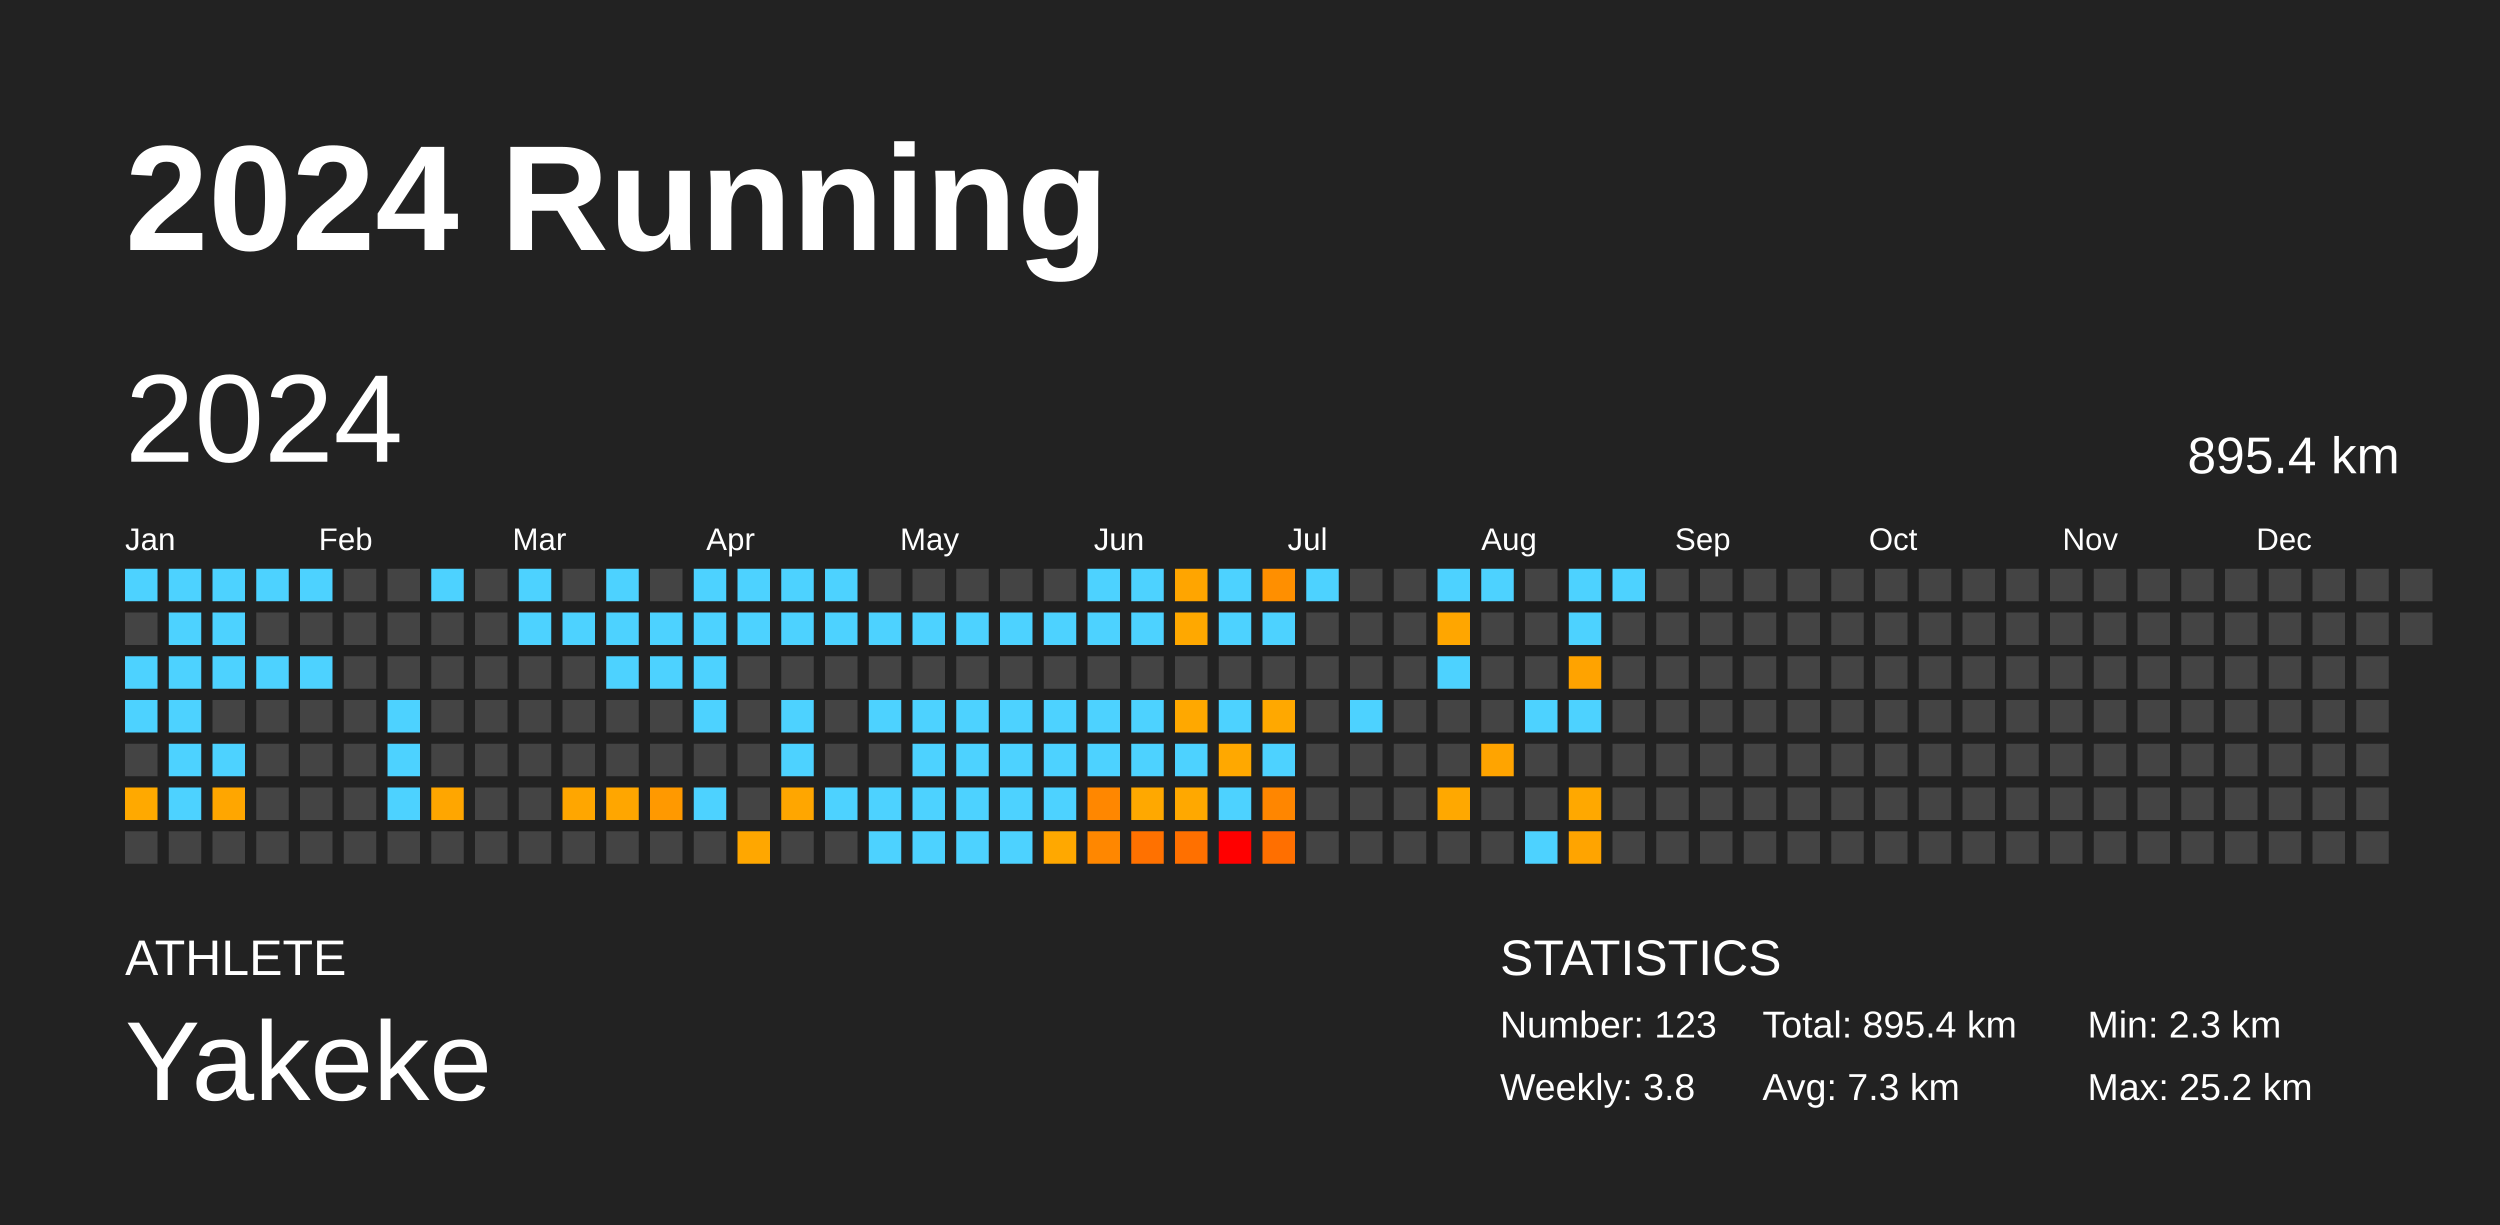
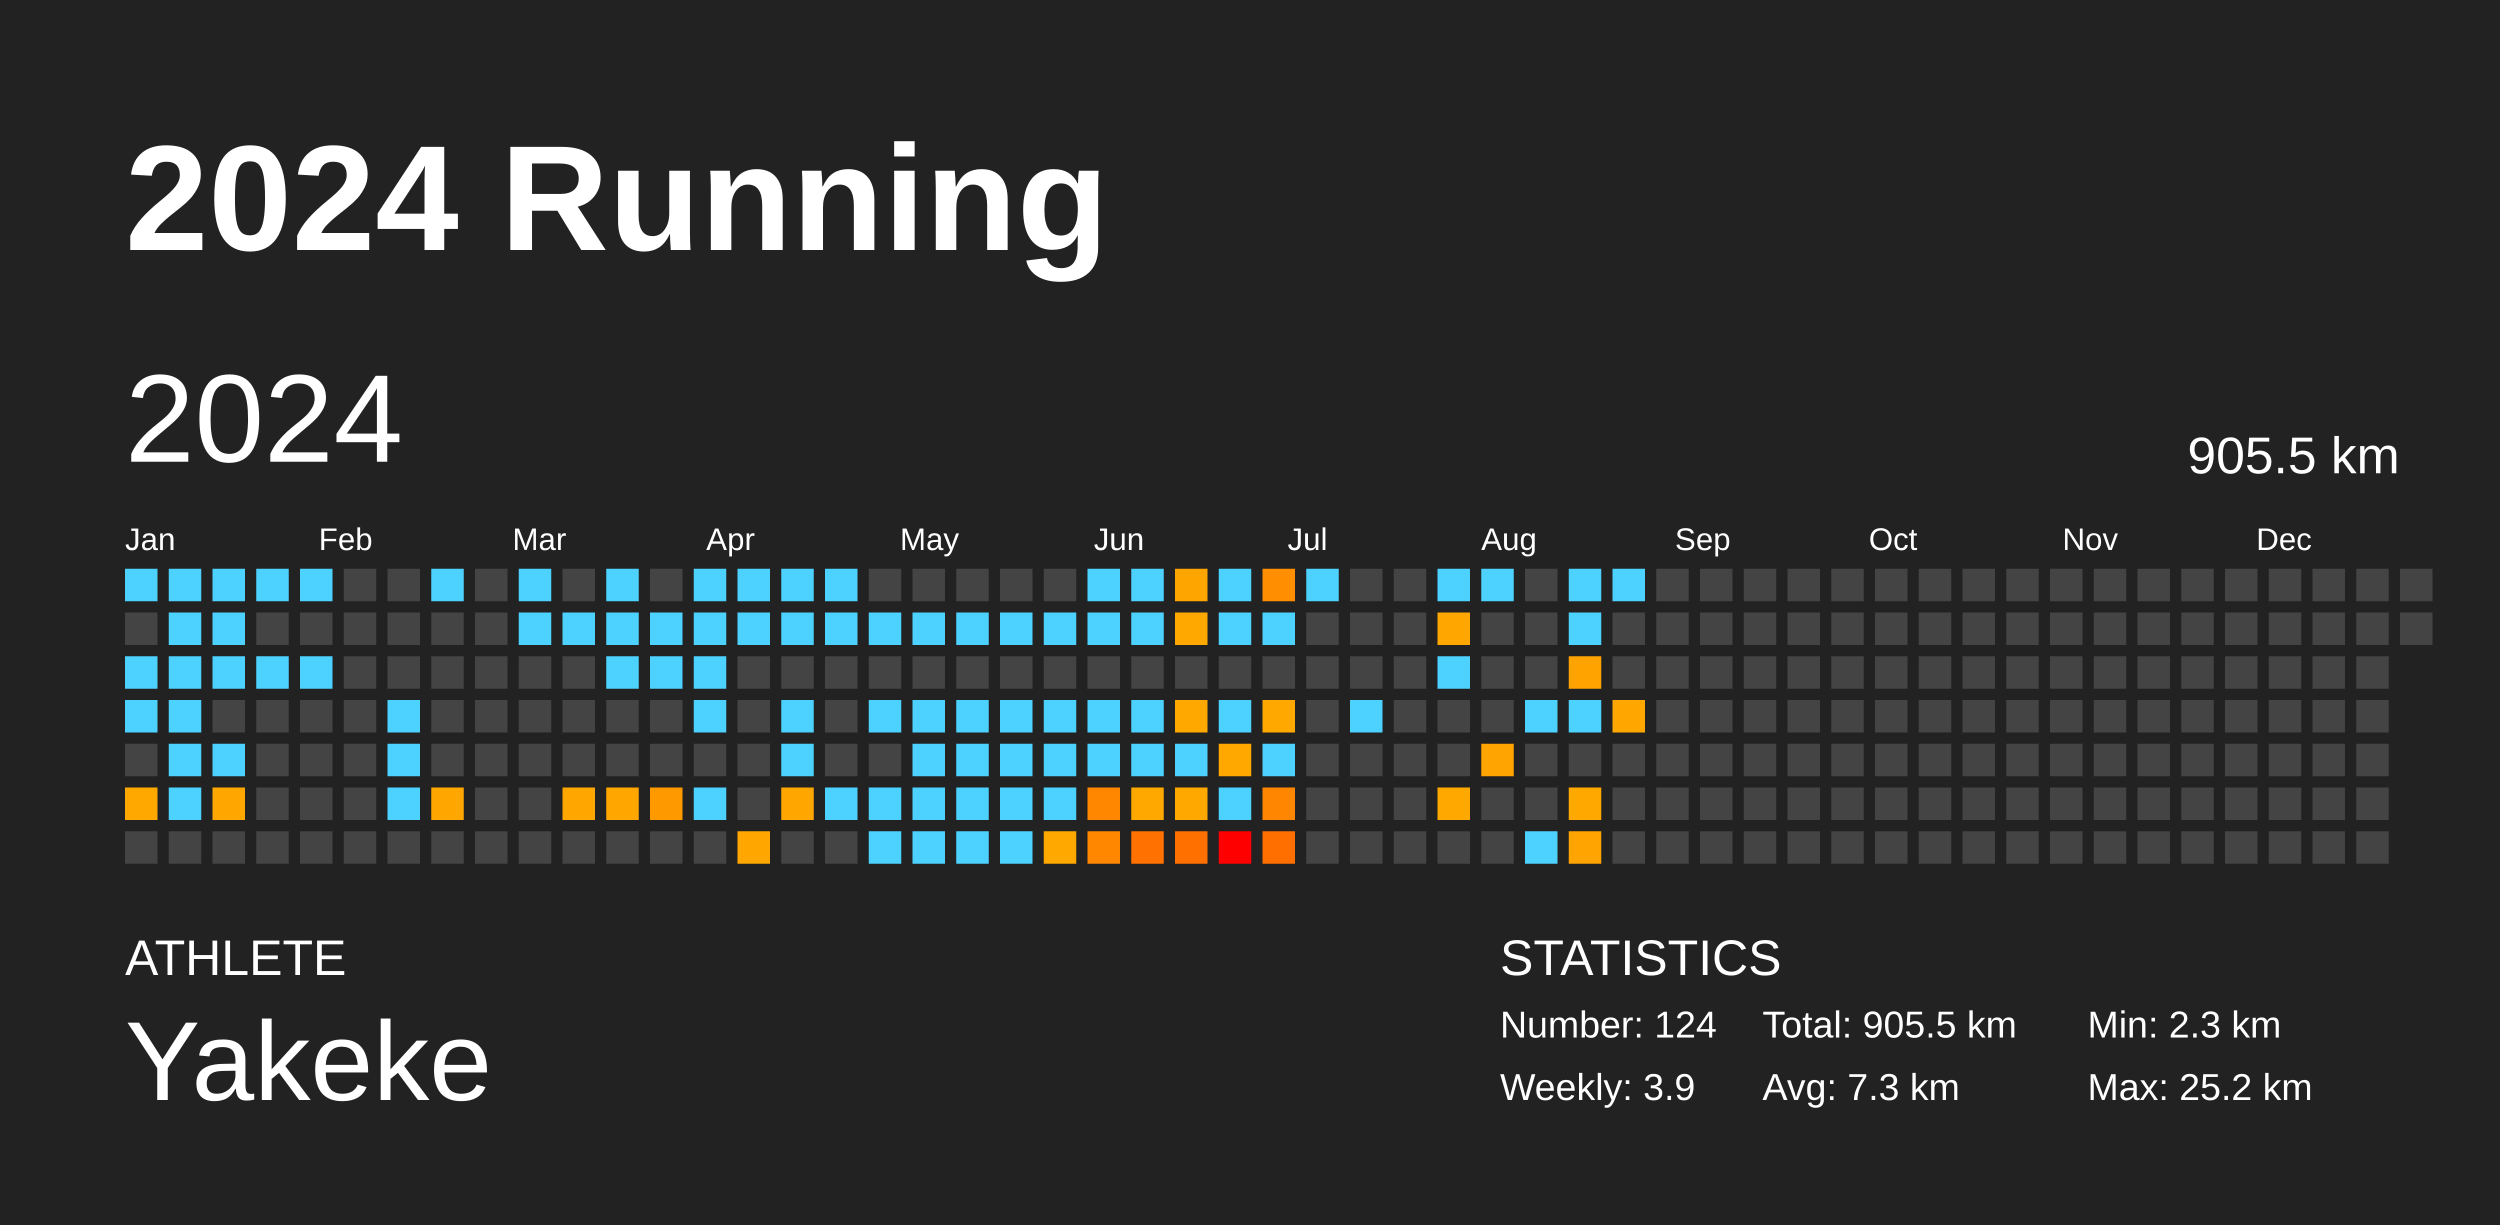
<svg xmlns="http://www.w3.org/2000/svg" baseProfile="full" height="98mm" version="1.1" viewBox="0,0,200,98" width="200mm">
  <defs />
  <rect fill="#222222" height="98" width="200" x="0" y="0" />
  <text fill="#FFFFFF" style="font-size:12px; font-family:Arial; font-weight:bold;" x="10" y="20">2024 Running</text>
  <text fill="#FFFFFF" style="font-size:4px; font-family:Arial" x="10" y="78">ATHLETE</text>
  <text fill="#FFFFFF" style="font-size:9px; font-family:Arial" x="10" y="88">Yakeke</text>
  <text fill="#FFFFFF" style="font-size:4px; font-family:Arial" x="120" y="78">STATISTICS</text>
-   <text fill="#FFFFFF" style="font-size:3px; font-family:Arial" x="120" y="83">Number: 123</text>
-   <text fill="#FFFFFF" style="font-size:3px; font-family:Arial" x="120" y="88">Weekly: 3.8</text>
-   <text fill="#FFFFFF" style="font-size:3px; font-family:Arial" x="141" y="83">Total: 895.4 km</text>
+   <text fill="#FFFFFF" style="font-size:3px; font-family:Arial" x="120" y="83">Number: 124</text>
+   <text fill="#FFFFFF" style="font-size:3px; font-family:Arial" x="120" y="88">Weekly: 3.9</text>
+   <text fill="#FFFFFF" style="font-size:3px; font-family:Arial" x="141" y="83">Total: 905.5 km</text>
  <text fill="#FFFFFF" style="font-size:3px; font-family:Arial" x="141" y="88">Avg: 7.3 km</text>
  <text fill="#FFFFFF" style="font-size:3px; font-family:Arial" x="167" y="83">Min: 2.3 km</text>
  <text fill="#FFFFFF" style="font-size:3px; font-family:Arial" x="167" y="88">Max: 25.2 km</text>
  <text dominant-baseline="hanging" fill="#FFFFFF" style="font-size:10.0px; font-family:Arial;" x="10" y="30">2024</text>
-   <text dominant-baseline="hanging" fill="#FFFFFF" style="font-size:4.125px; font-family:Arial;" x="175" y="35">895.4 km</text>
+   <text dominant-baseline="hanging" fill="#FFFFFF" style="font-size:4.125px; font-family:Arial;" x="175" y="35">905.5 km</text>
  <text fill="#FFFFFF" style="font-size:2.5px; font-family:Arial" x="10.0" y="44">Jan</text>
  <text fill="#FFFFFF" style="font-size:2.5px; font-family:Arial" x="25.5" y="44">Feb</text>
  <text fill="#FFFFFF" style="font-size:2.5px; font-family:Arial" x="41.0" y="44">Mar</text>
  <text fill="#FFFFFF" style="font-size:2.5px; font-family:Arial" x="56.5" y="44">Apr</text>
  <text fill="#FFFFFF" style="font-size:2.5px; font-family:Arial" x="72.0" y="44">May</text>
  <text fill="#FFFFFF" style="font-size:2.5px; font-family:Arial" x="87.5" y="44">Jun</text>
  <text fill="#FFFFFF" style="font-size:2.5px; font-family:Arial" x="103.0" y="44">Jul</text>
  <text fill="#FFFFFF" style="font-size:2.5px; font-family:Arial" x="118.5" y="44">Aug</text>
  <text fill="#FFFFFF" style="font-size:2.5px; font-family:Arial" x="134.0" y="44">Sep</text>
  <text fill="#FFFFFF" style="font-size:2.5px; font-family:Arial" x="149.5" y="44">Oct</text>
  <text fill="#FFFFFF" style="font-size:2.5px; font-family:Arial" x="165.0" y="44">Nov</text>
  <text fill="#FFFFFF" style="font-size:2.5px; font-family:Arial" x="180.5" y="44">Dec</text>
  <rect fill="#4dd2ff" height="2.6" width="2.6" x="10.0" y="45.5" />
  <rect fill="#444444" height="2.6" width="2.6" x="10.0" y="49.0" />
  <rect fill="#4dd2ff" height="2.6" width="2.6" x="10.0" y="52.5" />
  <rect fill="#4dd2ff" height="2.6" width="2.6" x="10.0" y="56.0" />
  <rect fill="#444444" height="2.6" width="2.6" x="10.0" y="59.5" />
  <rect fill="#ffa900" height="2.6" width="2.6" x="10.0" y="63.0" />
  <rect fill="#444444" height="2.6" width="2.6" x="10.0" y="66.5" />
  <rect fill="#4dd2ff" height="2.6" width="2.6" x="13.5" y="45.5" />
  <rect fill="#4dd2ff" height="2.6" width="2.6" x="13.5" y="49.0" />
  <rect fill="#4dd2ff" height="2.6" width="2.6" x="13.5" y="52.5" />
  <rect fill="#4dd2ff" height="2.6" width="2.6" x="13.5" y="56.0" />
  <rect fill="#4dd2ff" height="2.6" width="2.6" x="13.5" y="59.5" />
  <rect fill="#4dd2ff" height="2.6" width="2.6" x="13.5" y="63.0" />
  <rect fill="#444444" height="2.6" width="2.6" x="13.5" y="66.5" />
  <rect fill="#4dd2ff" height="2.6" width="2.6" x="17.0" y="45.5" />
  <rect fill="#4dd2ff" height="2.6" width="2.6" x="17.0" y="49.0" />
  <rect fill="#4dd2ff" height="2.6" width="2.6" x="17.0" y="52.5" />
  <rect fill="#444444" height="2.6" width="2.6" x="17.0" y="56.0" />
  <rect fill="#4dd2ff" height="2.6" width="2.6" x="17.0" y="59.5" />
  <rect fill="#ffa600" height="2.6" width="2.6" x="17.0" y="63.0" />
  <rect fill="#444444" height="2.6" width="2.6" x="17.0" y="66.5" />
  <rect fill="#4dd2ff" height="2.6" width="2.6" x="20.5" y="45.5" />
  <rect fill="#444444" height="2.6" width="2.6" x="20.5" y="49.0" />
  <rect fill="#4dd2ff" height="2.6" width="2.6" x="20.5" y="52.5" />
  <rect fill="#444444" height="2.6" width="2.6" x="20.5" y="56.0" />
  <rect fill="#444444" height="2.6" width="2.6" x="20.5" y="59.5" />
  <rect fill="#444444" height="2.6" width="2.6" x="20.5" y="63.0" />
  <rect fill="#444444" height="2.6" width="2.6" x="20.5" y="66.5" />
  <rect fill="#4dd2ff" height="2.6" width="2.6" x="24.0" y="45.5" />
  <rect fill="#444444" height="2.6" width="2.6" x="24.0" y="49.0" />
  <rect fill="#4dd2ff" height="2.6" width="2.6" x="24.0" y="52.5" />
  <rect fill="#444444" height="2.6" width="2.6" x="24.0" y="56.0" />
  <rect fill="#444444" height="2.6" width="2.6" x="24.0" y="59.5" />
  <rect fill="#444444" height="2.6" width="2.6" x="24.0" y="63.0" />
  <rect fill="#444444" height="2.6" width="2.6" x="24.0" y="66.5" />
  <rect fill="#444444" height="2.6" width="2.6" x="27.5" y="45.5" />
  <rect fill="#444444" height="2.6" width="2.6" x="27.5" y="49.0" />
  <rect fill="#444444" height="2.6" width="2.6" x="27.5" y="52.5" />
  <rect fill="#444444" height="2.6" width="2.6" x="27.5" y="56.0" />
  <rect fill="#444444" height="2.6" width="2.6" x="27.5" y="59.5" />
  <rect fill="#444444" height="2.6" width="2.6" x="27.5" y="63.0" />
  <rect fill="#444444" height="2.6" width="2.6" x="27.5" y="66.5" />
  <rect fill="#444444" height="2.6" width="2.6" x="31.0" y="45.5" />
  <rect fill="#444444" height="2.6" width="2.6" x="31.0" y="49.0" />
  <rect fill="#444444" height="2.6" width="2.6" x="31.0" y="52.5" />
  <rect fill="#4dd2ff" height="2.6" width="2.6" x="31.0" y="56.0" />
  <rect fill="#4dd2ff" height="2.6" width="2.6" x="31.0" y="59.5" />
  <rect fill="#4dd2ff" height="2.6" width="2.6" x="31.0" y="63.0" />
  <rect fill="#444444" height="2.6" width="2.6" x="31.0" y="66.5" />
  <rect fill="#4dd2ff" height="2.6" width="2.6" x="34.5" y="45.5" />
  <rect fill="#444444" height="2.6" width="2.6" x="34.5" y="49.0" />
  <rect fill="#444444" height="2.6" width="2.6" x="34.5" y="52.5" />
  <rect fill="#444444" height="2.6" width="2.6" x="34.5" y="56.0" />
  <rect fill="#444444" height="2.6" width="2.6" x="34.5" y="59.5" />
  <rect fill="#ffa600" height="2.6" width="2.6" x="34.5" y="63.0" />
  <rect fill="#444444" height="2.6" width="2.6" x="34.5" y="66.5" />
  <rect fill="#444444" height="2.6" width="2.6" x="38.0" y="45.5" />
  <rect fill="#444444" height="2.6" width="2.6" x="38.0" y="49.0" />
  <rect fill="#444444" height="2.6" width="2.6" x="38.0" y="52.5" />
  <rect fill="#444444" height="2.6" width="2.6" x="38.0" y="56.0" />
  <rect fill="#444444" height="2.6" width="2.6" x="38.0" y="59.5" />
  <rect fill="#444444" height="2.6" width="2.6" x="38.0" y="63.0" />
  <rect fill="#444444" height="2.6" width="2.6" x="38.0" y="66.5" />
  <rect fill="#4dd2ff" height="2.6" width="2.6" x="41.5" y="45.5" />
  <rect fill="#4dd2ff" height="2.6" width="2.6" x="41.5" y="49.0" />
  <rect fill="#444444" height="2.6" width="2.6" x="41.5" y="52.5" />
  <rect fill="#444444" height="2.6" width="2.6" x="41.5" y="56.0" />
  <rect fill="#444444" height="2.6" width="2.6" x="41.5" y="59.5" />
  <rect fill="#444444" height="2.6" width="2.6" x="41.5" y="63.0" />
  <rect fill="#444444" height="2.6" width="2.6" x="41.5" y="66.5" />
  <rect fill="#444444" height="2.6" width="2.6" x="45.0" y="45.5" />
  <rect fill="#4dd2ff" height="2.6" width="2.6" x="45.0" y="49.0" />
  <rect fill="#444444" height="2.6" width="2.6" x="45.0" y="52.5" />
  <rect fill="#444444" height="2.6" width="2.6" x="45.0" y="56.0" />
  <rect fill="#444444" height="2.6" width="2.6" x="45.0" y="59.5" />
  <rect fill="#ffa600" height="2.6" width="2.6" x="45.0" y="63.0" />
  <rect fill="#444444" height="2.6" width="2.6" x="45.0" y="66.5" />
  <rect fill="#4dd2ff" height="2.6" width="2.6" x="48.5" y="45.5" />
  <rect fill="#4dd2ff" height="2.6" width="2.6" x="48.5" y="49.0" />
  <rect fill="#4dd2ff" height="2.6" width="2.6" x="48.5" y="52.5" />
  <rect fill="#444444" height="2.6" width="2.6" x="48.5" y="56.0" />
  <rect fill="#444444" height="2.6" width="2.6" x="48.5" y="59.5" />
  <rect fill="#ffa600" height="2.6" width="2.6" x="48.5" y="63.0" />
  <rect fill="#444444" height="2.6" width="2.6" x="48.5" y="66.5" />
  <rect fill="#444444" height="2.6" width="2.6" x="52.0" y="45.5" />
  <rect fill="#4dd2ff" height="2.6" width="2.6" x="52.0" y="49.0" />
  <rect fill="#4dd2ff" height="2.6" width="2.6" x="52.0" y="52.5" />
  <rect fill="#444444" height="2.6" width="2.6" x="52.0" y="56.0" />
  <rect fill="#444444" height="2.6" width="2.6" x="52.0" y="59.5" />
  <rect fill="#ff9900" height="2.6" width="2.6" x="52.0" y="63.0" />
  <rect fill="#444444" height="2.6" width="2.6" x="52.0" y="66.5" />
  <rect fill="#4dd2ff" height="2.6" width="2.6" x="55.5" y="45.5" />
  <rect fill="#4dd2ff" height="2.6" width="2.6" x="55.5" y="49.0" />
  <rect fill="#4dd2ff" height="2.6" width="2.6" x="55.5" y="52.5" />
  <rect fill="#4dd2ff" height="2.6" width="2.6" x="55.5" y="56.0" />
  <rect fill="#444444" height="2.6" width="2.6" x="55.5" y="59.5" />
  <rect fill="#4dd2ff" height="2.6" width="2.6" x="55.5" y="63.0" />
  <rect fill="#444444" height="2.6" width="2.6" x="55.5" y="66.5" />
  <rect fill="#4dd2ff" height="2.6" width="2.6" x="59.0" y="45.5" />
  <rect fill="#4dd2ff" height="2.6" width="2.6" x="59.0" y="49.0" />
  <rect fill="#444444" height="2.6" width="2.6" x="59.0" y="52.5" />
  <rect fill="#444444" height="2.6" width="2.6" x="59.0" y="56.0" />
  <rect fill="#444444" height="2.6" width="2.6" x="59.0" y="59.5" />
  <rect fill="#444444" height="2.6" width="2.6" x="59.0" y="63.0" />
  <rect fill="#ffa700" height="2.6" width="2.6" x="59.0" y="66.5" />
  <rect fill="#4dd2ff" height="2.6" width="2.6" x="62.5" y="45.5" />
  <rect fill="#4dd2ff" height="2.6" width="2.6" x="62.5" y="49.0" />
  <rect fill="#444444" height="2.6" width="2.6" x="62.5" y="52.5" />
  <rect fill="#4dd2ff" height="2.6" width="2.6" x="62.5" y="56.0" />
  <rect fill="#4dd2ff" height="2.6" width="2.6" x="62.5" y="59.5" />
  <rect fill="#ffa600" height="2.6" width="2.6" x="62.5" y="63.0" />
  <rect fill="#444444" height="2.6" width="2.6" x="62.5" y="66.5" />
  <rect fill="#4dd2ff" height="2.6" width="2.6" x="66.0" y="45.5" />
  <rect fill="#4dd2ff" height="2.6" width="2.6" x="66.0" y="49.0" />
  <rect fill="#444444" height="2.6" width="2.6" x="66.0" y="52.5" />
  <rect fill="#444444" height="2.6" width="2.6" x="66.0" y="56.0" />
  <rect fill="#444444" height="2.6" width="2.6" x="66.0" y="59.5" />
  <rect fill="#4dd2ff" height="2.6" width="2.6" x="66.0" y="63.0" />
  <rect fill="#444444" height="2.6" width="2.6" x="66.0" y="66.5" />
  <rect fill="#444444" height="2.6" width="2.6" x="69.5" y="45.5" />
  <rect fill="#4dd2ff" height="2.6" width="2.6" x="69.5" y="49.0" />
  <rect fill="#444444" height="2.6" width="2.6" x="69.5" y="52.5" />
  <rect fill="#4dd2ff" height="2.6" width="2.6" x="69.5" y="56.0" />
  <rect fill="#444444" height="2.6" width="2.6" x="69.5" y="59.5" />
  <rect fill="#4dd2ff" height="2.6" width="2.6" x="69.5" y="63.0" />
  <rect fill="#4dd2ff" height="2.6" width="2.6" x="69.5" y="66.5" />
  <rect fill="#444444" height="2.6" width="2.6" x="73.0" y="45.5" />
  <rect fill="#4dd2ff" height="2.6" width="2.6" x="73.0" y="49.0" />
  <rect fill="#444444" height="2.6" width="2.6" x="73.0" y="52.5" />
  <rect fill="#4dd2ff" height="2.6" width="2.6" x="73.0" y="56.0" />
  <rect fill="#4dd2ff" height="2.6" width="2.6" x="73.0" y="59.5" />
  <rect fill="#4dd2ff" height="2.6" width="2.6" x="73.0" y="63.0" />
  <rect fill="#4dd2ff" height="2.6" width="2.6" x="73.0" y="66.5" />
  <rect fill="#444444" height="2.6" width="2.6" x="76.5" y="45.5" />
  <rect fill="#4dd2ff" height="2.6" width="2.6" x="76.5" y="49.0" />
  <rect fill="#444444" height="2.6" width="2.6" x="76.5" y="52.5" />
  <rect fill="#4dd2ff" height="2.6" width="2.6" x="76.5" y="56.0" />
  <rect fill="#4dd2ff" height="2.6" width="2.6" x="76.5" y="59.5" />
  <rect fill="#4dd2ff" height="2.6" width="2.6" x="76.5" y="63.0" />
  <rect fill="#4dd2ff" height="2.6" width="2.6" x="76.5" y="66.5" />
  <rect fill="#444444" height="2.6" width="2.6" x="80.0" y="45.5" />
  <rect fill="#4dd2ff" height="2.6" width="2.6" x="80.0" y="49.0" />
  <rect fill="#444444" height="2.6" width="2.6" x="80.0" y="52.5" />
  <rect fill="#4dd2ff" height="2.6" width="2.6" x="80.0" y="56.0" />
  <rect fill="#4dd2ff" height="2.6" width="2.6" x="80.0" y="59.5" />
  <rect fill="#4dd2ff" height="2.6" width="2.6" x="80.0" y="63.0" />
  <rect fill="#4dd2ff" height="2.6" width="2.6" x="80.0" y="66.5" />
  <rect fill="#444444" height="2.6" width="2.6" x="83.5" y="45.5" />
  <rect fill="#4dd2ff" height="2.6" width="2.6" x="83.5" y="49.0" />
  <rect fill="#444444" height="2.6" width="2.6" x="83.5" y="52.5" />
  <rect fill="#4dd2ff" height="2.6" width="2.6" x="83.5" y="56.0" />
  <rect fill="#4dd2ff" height="2.6" width="2.6" x="83.5" y="59.5" />
  <rect fill="#4dd2ff" height="2.6" width="2.6" x="83.5" y="63.0" />
  <rect fill="#ffa800" height="2.6" width="2.6" x="83.5" y="66.5" />
  <rect fill="#4dd2ff" height="2.6" width="2.6" x="87.0" y="45.5" />
  <rect fill="#4dd2ff" height="2.6" width="2.6" x="87.0" y="49.0" />
  <rect fill="#444444" height="2.6" width="2.6" x="87.0" y="52.5" />
  <rect fill="#4dd2ff" height="2.6" width="2.6" x="87.0" y="56.0" />
  <rect fill="#4dd2ff" height="2.6" width="2.6" x="87.0" y="59.5" />
  <rect fill="#ff8700" height="2.6" width="2.6" x="87.0" y="63.0" />
  <rect fill="#ff8700" height="2.6" width="2.6" x="87.0" y="66.5" />
  <rect fill="#4dd2ff" height="2.6" width="2.6" x="90.5" y="45.5" />
  <rect fill="#4dd2ff" height="2.6" width="2.6" x="90.5" y="49.0" />
  <rect fill="#444444" height="2.6" width="2.6" x="90.5" y="52.5" />
  <rect fill="#4dd2ff" height="2.6" width="2.6" x="90.5" y="56.0" />
  <rect fill="#4dd2ff" height="2.6" width="2.6" x="90.5" y="59.5" />
  <rect fill="#ffa800" height="2.6" width="2.6" x="90.5" y="63.0" />
  <rect fill="#ff7100" height="2.6" width="2.6" x="90.5" y="66.5" />
  <rect fill="#ffa500" height="2.6" width="2.6" x="94.0" y="45.5" />
  <rect fill="#ffa800" height="2.6" width="2.6" x="94.0" y="49.0" />
  <rect fill="#444444" height="2.6" width="2.6" x="94.0" y="52.5" />
  <rect fill="#ffa800" height="2.6" width="2.6" x="94.0" y="56.0" />
  <rect fill="#4dd2ff" height="2.6" width="2.6" x="94.0" y="59.5" />
  <rect fill="#ffa800" height="2.6" width="2.6" x="94.0" y="63.0" />
  <rect fill="#ff7000" height="2.6" width="2.6" x="94.0" y="66.5" />
  <rect fill="#4dd2ff" height="2.6" width="2.6" x="97.5" y="45.5" />
  <rect fill="#4dd2ff" height="2.6" width="2.6" x="97.5" y="49.0" />
  <rect fill="#444444" height="2.6" width="2.6" x="97.5" y="52.5" />
  <rect fill="#4dd2ff" height="2.6" width="2.6" x="97.5" y="56.0" />
  <rect fill="#ffa800" height="2.6" width="2.6" x="97.5" y="59.5" />
  <rect fill="#4dd2ff" height="2.6" width="2.6" x="97.5" y="63.0" />
  <rect fill="red" height="2.6" width="2.6" x="97.5" y="66.5" />
  <rect fill="#ff8f00" height="2.6" width="2.6" x="101.0" y="45.5" />
  <rect fill="#4dd2ff" height="2.6" width="2.6" x="101.0" y="49.0" />
  <rect fill="#444444" height="2.6" width="2.6" x="101.0" y="52.5" />
  <rect fill="#ffa800" height="2.6" width="2.6" x="101.0" y="56.0" />
  <rect fill="#4dd2ff" height="2.6" width="2.6" x="101.0" y="59.5" />
  <rect fill="#ff8600" height="2.6" width="2.6" x="101.0" y="63.0" />
  <rect fill="#ff6f00" height="2.6" width="2.6" x="101.0" y="66.5" />
  <rect fill="#4dd2ff" height="2.6" width="2.6" x="104.5" y="45.5" />
  <rect fill="#444444" height="2.6" width="2.6" x="104.5" y="49.0" />
  <rect fill="#444444" height="2.6" width="2.6" x="104.5" y="52.5" />
  <rect fill="#444444" height="2.6" width="2.6" x="104.5" y="56.0" />
  <rect fill="#444444" height="2.6" width="2.6" x="104.5" y="59.5" />
  <rect fill="#444444" height="2.6" width="2.6" x="104.5" y="63.0" />
  <rect fill="#444444" height="2.6" width="2.6" x="104.5" y="66.5" />
  <rect fill="#444444" height="2.6" width="2.6" x="108.0" y="45.5" />
  <rect fill="#444444" height="2.6" width="2.6" x="108.0" y="49.0" />
  <rect fill="#444444" height="2.6" width="2.6" x="108.0" y="52.5" />
  <rect fill="#4dd2ff" height="2.6" width="2.6" x="108.0" y="56.0" />
  <rect fill="#444444" height="2.6" width="2.6" x="108.0" y="59.5" />
  <rect fill="#444444" height="2.6" width="2.6" x="108.0" y="63.0" />
  <rect fill="#444444" height="2.6" width="2.6" x="108.0" y="66.5" />
  <rect fill="#444444" height="2.6" width="2.6" x="111.5" y="45.5" />
  <rect fill="#444444" height="2.6" width="2.6" x="111.5" y="49.0" />
  <rect fill="#444444" height="2.6" width="2.6" x="111.5" y="52.5" />
  <rect fill="#444444" height="2.6" width="2.6" x="111.5" y="56.0" />
  <rect fill="#444444" height="2.6" width="2.6" x="111.5" y="59.5" />
  <rect fill="#444444" height="2.6" width="2.6" x="111.5" y="63.0" />
  <rect fill="#444444" height="2.6" width="2.6" x="111.5" y="66.5" />
  <rect fill="#4dd2ff" height="2.6" width="2.6" x="115.0" y="45.5" />
  <rect fill="#ffa600" height="2.6" width="2.6" x="115.0" y="49.0" />
  <rect fill="#4dd2ff" height="2.6" width="2.6" x="115.0" y="52.5" />
  <rect fill="#444444" height="2.6" width="2.6" x="115.0" y="56.0" />
  <rect fill="#444444" height="2.6" width="2.6" x="115.0" y="59.5" />
  <rect fill="#ffa800" height="2.6" width="2.6" x="115.0" y="63.0" />
  <rect fill="#444444" height="2.6" width="2.6" x="115.0" y="66.5" />
  <rect fill="#4dd2ff" height="2.6" width="2.6" x="118.5" y="45.5" />
  <rect fill="#444444" height="2.6" width="2.6" x="118.5" y="49.0" />
  <rect fill="#444444" height="2.6" width="2.6" x="118.5" y="52.5" />
  <rect fill="#444444" height="2.6" width="2.6" x="118.5" y="56.0" />
  <rect fill="#ffa400" height="2.6" width="2.6" x="118.5" y="59.5" />
  <rect fill="#444444" height="2.6" width="2.6" x="118.5" y="63.0" />
  <rect fill="#444444" height="2.6" width="2.6" x="118.5" y="66.5" />
  <rect fill="#444444" height="2.6" width="2.6" x="122.0" y="45.5" />
  <rect fill="#444444" height="2.6" width="2.6" x="122.0" y="49.0" />
  <rect fill="#444444" height="2.6" width="2.6" x="122.0" y="52.5" />
  <rect fill="#4dd2ff" height="2.6" width="2.6" x="122.0" y="56.0" />
  <rect fill="#444444" height="2.6" width="2.6" x="122.0" y="59.5" />
  <rect fill="#444444" height="2.6" width="2.6" x="122.0" y="63.0" />
  <rect fill="#4dd2ff" height="2.6" width="2.6" x="122.0" y="66.5" />
  <rect fill="#4dd2ff" height="2.6" width="2.6" x="125.5" y="45.5" />
  <rect fill="#4dd2ff" height="2.6" width="2.6" x="125.5" y="49.0" />
  <rect fill="#ffa300" height="2.6" width="2.6" x="125.5" y="52.5" />
  <rect fill="#4dd2ff" height="2.6" width="2.6" x="125.5" y="56.0" />
  <rect fill="#444444" height="2.6" width="2.6" x="125.5" y="59.5" />
  <rect fill="#ffa800" height="2.6" width="2.6" x="125.5" y="63.0" />
  <rect fill="#ffa400" height="2.6" width="2.6" x="125.5" y="66.5" />
  <rect fill="#4dd2ff" height="2.6" width="2.6" x="129.0" y="45.5" />
  <rect fill="#444444" height="2.6" width="2.6" x="129.0" y="49.0" />
  <rect fill="#444444" height="2.6" width="2.6" x="129.0" y="52.5" />
-   <rect fill="#444444" height="2.6" width="2.6" x="129.0" y="56.0" />
+   <rect fill="#ffa700" height="2.6" width="2.6" x="129.0" y="56.0" />
  <rect fill="#444444" height="2.6" width="2.6" x="129.0" y="59.5" />
  <rect fill="#444444" height="2.6" width="2.6" x="129.0" y="63.0" />
  <rect fill="#444444" height="2.6" width="2.6" x="129.0" y="66.5" />
  <rect fill="#444444" height="2.6" width="2.6" x="132.5" y="45.5" />
  <rect fill="#444444" height="2.6" width="2.6" x="132.5" y="49.0" />
  <rect fill="#444444" height="2.6" width="2.6" x="132.5" y="52.5" />
  <rect fill="#444444" height="2.6" width="2.6" x="132.5" y="56.0" />
  <rect fill="#444444" height="2.6" width="2.6" x="132.5" y="59.5" />
  <rect fill="#444444" height="2.6" width="2.6" x="132.5" y="63.0" />
  <rect fill="#444444" height="2.6" width="2.6" x="132.5" y="66.5" />
  <rect fill="#444444" height="2.6" width="2.6" x="136.0" y="45.5" />
  <rect fill="#444444" height="2.6" width="2.6" x="136.0" y="49.0" />
  <rect fill="#444444" height="2.6" width="2.6" x="136.0" y="52.5" />
  <rect fill="#444444" height="2.6" width="2.6" x="136.0" y="56.0" />
  <rect fill="#444444" height="2.6" width="2.6" x="136.0" y="59.5" />
  <rect fill="#444444" height="2.6" width="2.6" x="136.0" y="63.0" />
  <rect fill="#444444" height="2.6" width="2.6" x="136.0" y="66.5" />
  <rect fill="#444444" height="2.6" width="2.6" x="139.5" y="45.5" />
  <rect fill="#444444" height="2.6" width="2.6" x="139.5" y="49.0" />
  <rect fill="#444444" height="2.6" width="2.6" x="139.5" y="52.5" />
  <rect fill="#444444" height="2.6" width="2.6" x="139.5" y="56.0" />
  <rect fill="#444444" height="2.6" width="2.6" x="139.5" y="59.5" />
  <rect fill="#444444" height="2.6" width="2.6" x="139.5" y="63.0" />
  <rect fill="#444444" height="2.6" width="2.6" x="139.5" y="66.5" />
  <rect fill="#444444" height="2.6" width="2.6" x="143.0" y="45.5" />
  <rect fill="#444444" height="2.6" width="2.6" x="143.0" y="49.0" />
  <rect fill="#444444" height="2.6" width="2.6" x="143.0" y="52.5" />
  <rect fill="#444444" height="2.6" width="2.6" x="143.0" y="56.0" />
  <rect fill="#444444" height="2.6" width="2.6" x="143.0" y="59.5" />
  <rect fill="#444444" height="2.6" width="2.6" x="143.0" y="63.0" />
  <rect fill="#444444" height="2.6" width="2.6" x="143.0" y="66.5" />
  <rect fill="#444444" height="2.6" width="2.6" x="146.5" y="45.5" />
  <rect fill="#444444" height="2.6" width="2.6" x="146.5" y="49.0" />
  <rect fill="#444444" height="2.6" width="2.6" x="146.5" y="52.5" />
  <rect fill="#444444" height="2.6" width="2.6" x="146.5" y="56.0" />
  <rect fill="#444444" height="2.6" width="2.6" x="146.5" y="59.5" />
  <rect fill="#444444" height="2.6" width="2.6" x="146.5" y="63.0" />
  <rect fill="#444444" height="2.6" width="2.6" x="146.5" y="66.5" />
  <rect fill="#444444" height="2.6" width="2.6" x="150.0" y="45.5" />
  <rect fill="#444444" height="2.6" width="2.6" x="150.0" y="49.0" />
  <rect fill="#444444" height="2.6" width="2.6" x="150.0" y="52.5" />
  <rect fill="#444444" height="2.6" width="2.6" x="150.0" y="56.0" />
  <rect fill="#444444" height="2.6" width="2.6" x="150.0" y="59.5" />
  <rect fill="#444444" height="2.6" width="2.6" x="150.0" y="63.0" />
  <rect fill="#444444" height="2.6" width="2.6" x="150.0" y="66.5" />
  <rect fill="#444444" height="2.6" width="2.6" x="153.5" y="45.5" />
  <rect fill="#444444" height="2.6" width="2.6" x="153.5" y="49.0" />
  <rect fill="#444444" height="2.6" width="2.6" x="153.5" y="52.5" />
  <rect fill="#444444" height="2.6" width="2.6" x="153.5" y="56.0" />
  <rect fill="#444444" height="2.6" width="2.6" x="153.5" y="59.5" />
  <rect fill="#444444" height="2.6" width="2.6" x="153.5" y="63.0" />
  <rect fill="#444444" height="2.6" width="2.6" x="153.5" y="66.5" />
  <rect fill="#444444" height="2.6" width="2.6" x="157.0" y="45.5" />
  <rect fill="#444444" height="2.6" width="2.6" x="157.0" y="49.0" />
  <rect fill="#444444" height="2.6" width="2.6" x="157.0" y="52.5" />
  <rect fill="#444444" height="2.6" width="2.6" x="157.0" y="56.0" />
  <rect fill="#444444" height="2.6" width="2.6" x="157.0" y="59.5" />
  <rect fill="#444444" height="2.6" width="2.6" x="157.0" y="63.0" />
  <rect fill="#444444" height="2.6" width="2.6" x="157.0" y="66.5" />
  <rect fill="#444444" height="2.6" width="2.6" x="160.5" y="45.5" />
  <rect fill="#444444" height="2.6" width="2.6" x="160.5" y="49.0" />
  <rect fill="#444444" height="2.6" width="2.6" x="160.5" y="52.5" />
  <rect fill="#444444" height="2.6" width="2.6" x="160.5" y="56.0" />
  <rect fill="#444444" height="2.6" width="2.6" x="160.5" y="59.5" />
  <rect fill="#444444" height="2.6" width="2.6" x="160.5" y="63.0" />
  <rect fill="#444444" height="2.6" width="2.6" x="160.5" y="66.5" />
  <rect fill="#444444" height="2.6" width="2.6" x="164.0" y="45.5" />
  <rect fill="#444444" height="2.6" width="2.6" x="164.0" y="49.0" />
  <rect fill="#444444" height="2.6" width="2.6" x="164.0" y="52.5" />
  <rect fill="#444444" height="2.6" width="2.6" x="164.0" y="56.0" />
  <rect fill="#444444" height="2.6" width="2.6" x="164.0" y="59.5" />
  <rect fill="#444444" height="2.6" width="2.6" x="164.0" y="63.0" />
  <rect fill="#444444" height="2.6" width="2.6" x="164.0" y="66.5" />
  <rect fill="#444444" height="2.6" width="2.6" x="167.5" y="45.5" />
  <rect fill="#444444" height="2.6" width="2.6" x="167.5" y="49.0" />
  <rect fill="#444444" height="2.6" width="2.6" x="167.5" y="52.5" />
  <rect fill="#444444" height="2.6" width="2.6" x="167.5" y="56.0" />
  <rect fill="#444444" height="2.6" width="2.6" x="167.5" y="59.5" />
  <rect fill="#444444" height="2.6" width="2.6" x="167.5" y="63.0" />
  <rect fill="#444444" height="2.6" width="2.6" x="167.5" y="66.5" />
  <rect fill="#444444" height="2.6" width="2.6" x="171.0" y="45.5" />
  <rect fill="#444444" height="2.6" width="2.6" x="171.0" y="49.0" />
  <rect fill="#444444" height="2.6" width="2.6" x="171.0" y="52.5" />
  <rect fill="#444444" height="2.6" width="2.6" x="171.0" y="56.0" />
  <rect fill="#444444" height="2.6" width="2.6" x="171.0" y="59.5" />
  <rect fill="#444444" height="2.6" width="2.6" x="171.0" y="63.0" />
  <rect fill="#444444" height="2.6" width="2.6" x="171.0" y="66.5" />
  <rect fill="#444444" height="2.6" width="2.6" x="174.5" y="45.5" />
  <rect fill="#444444" height="2.6" width="2.6" x="174.5" y="49.0" />
  <rect fill="#444444" height="2.6" width="2.6" x="174.5" y="52.5" />
  <rect fill="#444444" height="2.6" width="2.6" x="174.5" y="56.0" />
  <rect fill="#444444" height="2.6" width="2.6" x="174.5" y="59.5" />
  <rect fill="#444444" height="2.6" width="2.6" x="174.5" y="63.0" />
  <rect fill="#444444" height="2.6" width="2.6" x="174.5" y="66.5" />
  <rect fill="#444444" height="2.6" width="2.6" x="178.0" y="45.5" />
  <rect fill="#444444" height="2.6" width="2.6" x="178.0" y="49.0" />
  <rect fill="#444444" height="2.6" width="2.6" x="178.0" y="52.5" />
  <rect fill="#444444" height="2.6" width="2.6" x="178.0" y="56.0" />
  <rect fill="#444444" height="2.6" width="2.6" x="178.0" y="59.5" />
  <rect fill="#444444" height="2.6" width="2.6" x="178.0" y="63.0" />
  <rect fill="#444444" height="2.6" width="2.6" x="178.0" y="66.5" />
  <rect fill="#444444" height="2.6" width="2.6" x="181.5" y="45.5" />
  <rect fill="#444444" height="2.6" width="2.6" x="181.5" y="49.0" />
  <rect fill="#444444" height="2.6" width="2.6" x="181.5" y="52.5" />
  <rect fill="#444444" height="2.6" width="2.6" x="181.5" y="56.0" />
  <rect fill="#444444" height="2.6" width="2.6" x="181.5" y="59.5" />
  <rect fill="#444444" height="2.6" width="2.6" x="181.5" y="63.0" />
  <rect fill="#444444" height="2.6" width="2.6" x="181.5" y="66.5" />
  <rect fill="#444444" height="2.6" width="2.6" x="185.0" y="45.5" />
  <rect fill="#444444" height="2.6" width="2.6" x="185.0" y="49.0" />
  <rect fill="#444444" height="2.6" width="2.6" x="185.0" y="52.5" />
  <rect fill="#444444" height="2.6" width="2.6" x="185.0" y="56.0" />
  <rect fill="#444444" height="2.6" width="2.6" x="185.0" y="59.5" />
  <rect fill="#444444" height="2.6" width="2.6" x="185.0" y="63.0" />
  <rect fill="#444444" height="2.6" width="2.6" x="185.0" y="66.5" />
  <rect fill="#444444" height="2.6" width="2.6" x="188.5" y="45.5" />
  <rect fill="#444444" height="2.6" width="2.6" x="188.5" y="49.0" />
  <rect fill="#444444" height="2.6" width="2.6" x="188.5" y="52.5" />
  <rect fill="#444444" height="2.6" width="2.6" x="188.5" y="56.0" />
  <rect fill="#444444" height="2.6" width="2.6" x="188.5" y="59.5" />
  <rect fill="#444444" height="2.6" width="2.6" x="188.5" y="63.0" />
  <rect fill="#444444" height="2.6" width="2.6" x="188.5" y="66.5" />
  <rect fill="#444444" height="2.6" width="2.6" x="192.0" y="45.5" />
  <rect fill="#444444" height="2.6" width="2.6" x="192.0" y="49.0" />
</svg>
